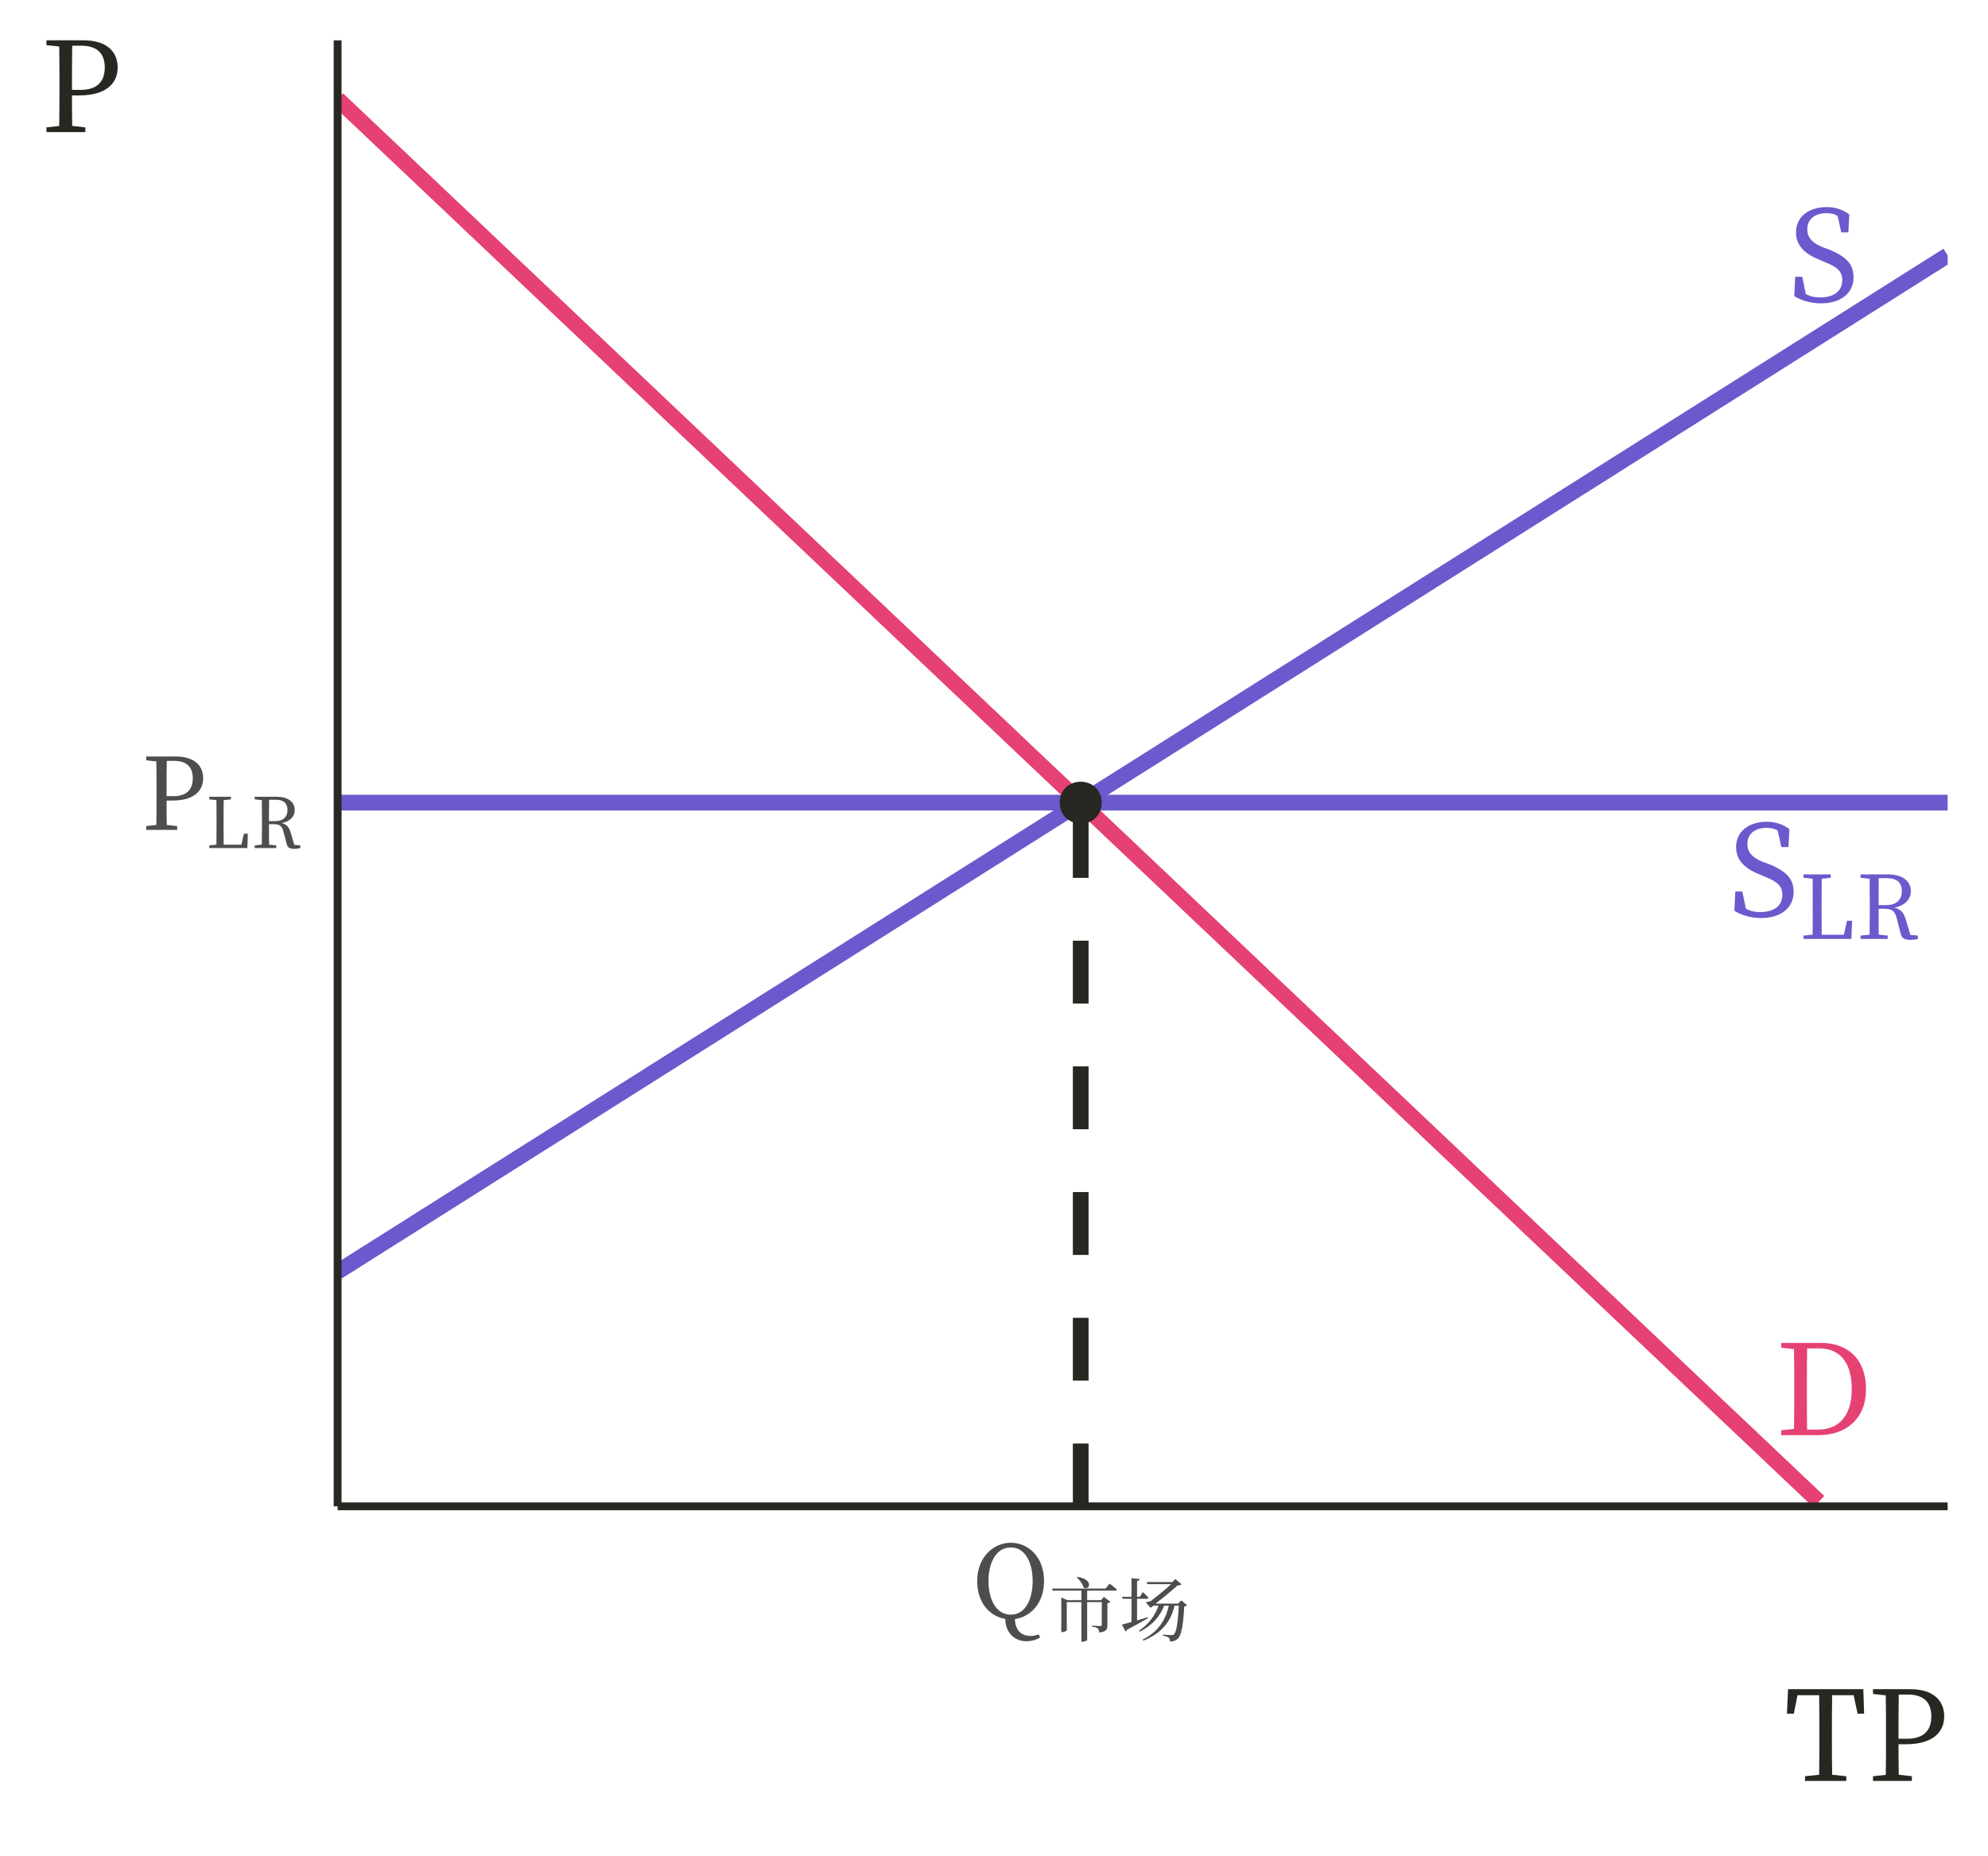
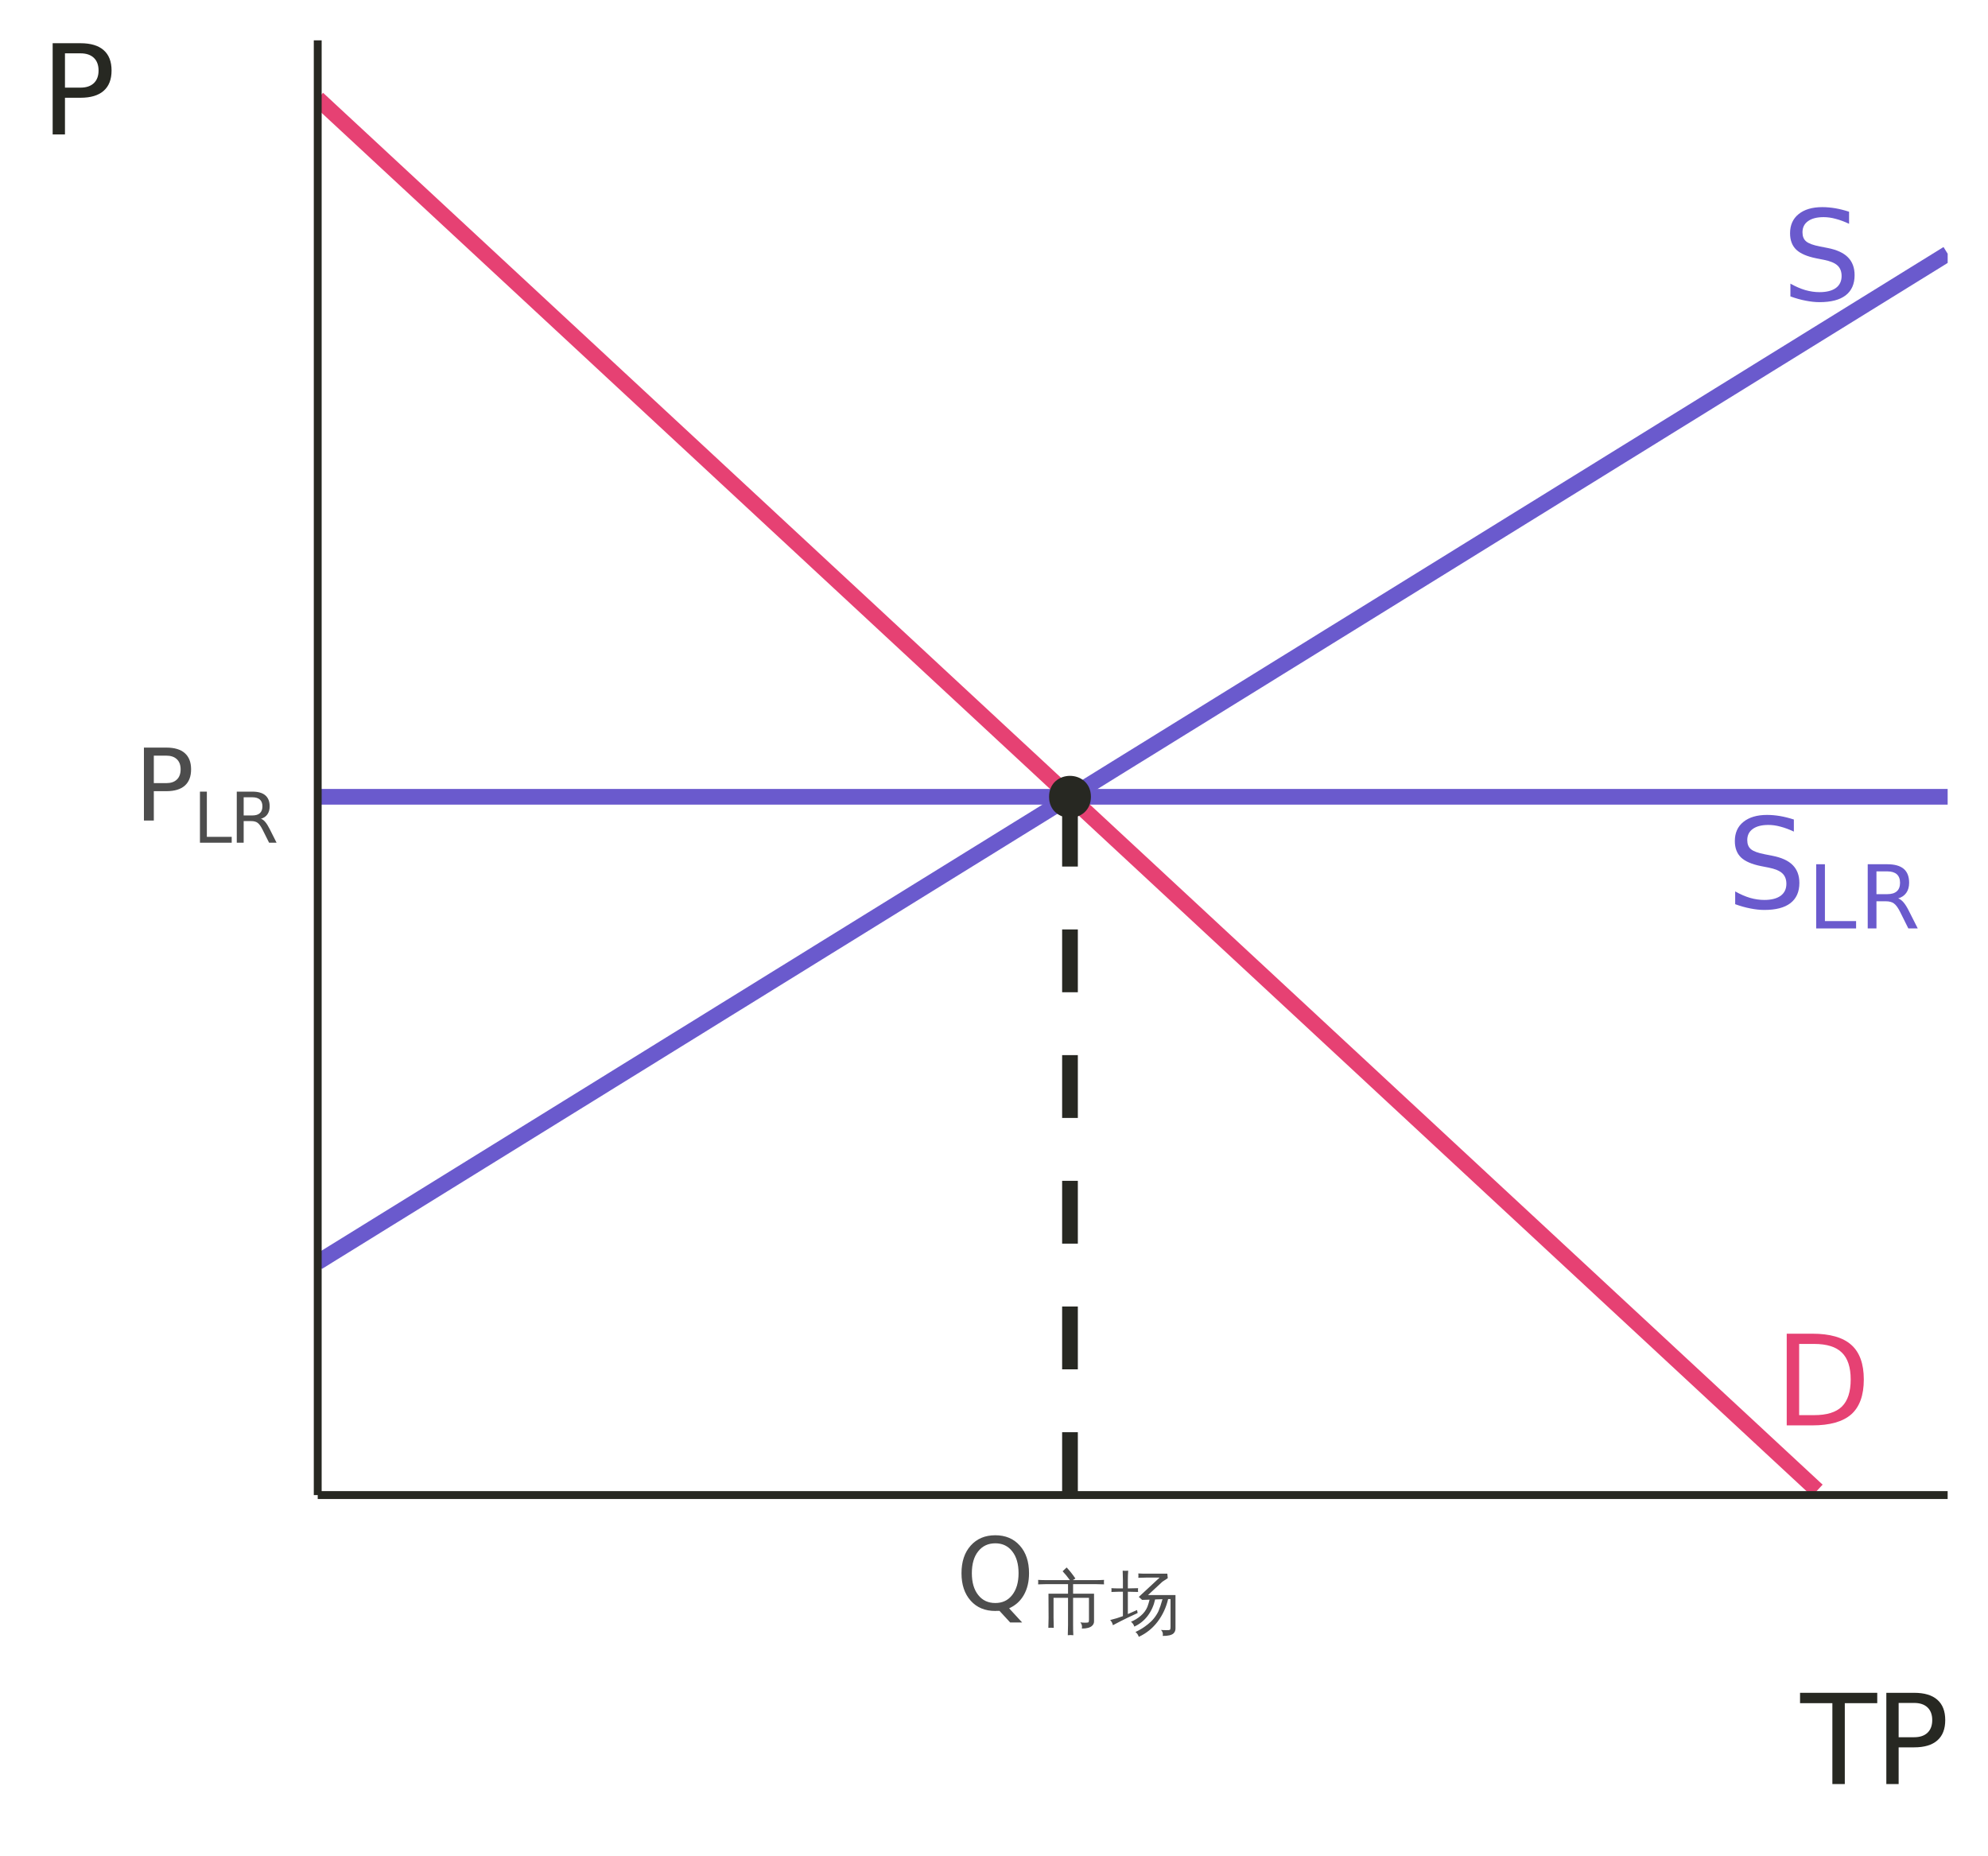
- <svg xmlns="http://www.w3.org/2000/svg" xmlns:xlink="http://www.w3.org/1999/xlink" width="270pt" height="252pt" viewBox="0 0 270 252" version="1.1">
+ <svg xmlns="http://www.w3.org/2000/svg" xmlns:xlink="http://www.w3.org/1999/xlink" width="270" height="252" viewBox="0 0 270 252">
  <defs>
    <g>
-       <symbol overflow="visible" id="glyph0-0">
-         <path style="stroke:none;" d="M 1.703 2.047 L 15.375 2.047 L 15.375 -15.031 L 1.703 -15.031 Z M 8.547 -7.188 L 3.109 -14.172 L 13.969 -14.172 Z M 9.078 -6.484 L 14.516 -13.469 L 14.516 0.5 Z M 3.109 1.203 L 8.547 -5.797 L 13.969 1.203 Z M 2.562 -13.469 L 8 -6.484 L 2.562 0.5 Z M 2.562 -13.469 " />
-       </symbol>
-       <symbol overflow="visible" id="glyph0-1">
-         <path style="stroke:none;" d="M 4.672 -7.359 C 3.328 -7.891 2.562 -8.609 2.562 -9.797 C 2.562 -11.234 3.672 -11.984 5.172 -11.984 C 5.75 -11.984 6.219 -11.891 6.688 -11.609 L 7.172 -9.375 L 8.141 -9.375 L 8.266 -11.812 C 7.453 -12.422 6.453 -12.812 5.188 -12.812 C 2.828 -12.812 1.031 -11.547 1.031 -9.375 C 1.031 -7.5 2.312 -6.422 4.25 -5.641 L 4.953 -5.344 C 6.625 -4.672 7.312 -4.094 7.312 -2.891 C 7.312 -1.359 6.125 -0.547 4.328 -0.547 C 3.516 -0.547 2.953 -0.688 2.359 -1 L 1.875 -3.344 L 0.922 -3.344 L 0.797 -0.719 C 1.656 -0.172 3.016 0.266 4.438 0.266 C 7.031 0.266 8.844 -1.062 8.844 -3.281 C 8.844 -5.031 7.922 -6.078 5.438 -7.078 Z M 4.672 -7.359 " />
-       </symbol>
-       <symbol overflow="visible" id="glyph0-2">
-         <path style="stroke:none;" d="M 4.359 -0.75 C 4.328 -2.438 4.328 -4.156 4.328 -6.047 L 4.328 -6.688 C 4.328 -8.422 4.328 -10.125 4.359 -11.781 L 5.984 -11.781 C 8.812 -11.781 10.422 -9.859 10.422 -6.25 C 10.422 -2.781 8.812 -0.75 5.828 -0.75 Z M 0.844 -12.516 L 0.844 -11.875 L 2.578 -11.688 C 2.609 -10.047 2.609 -8.375 2.609 -6.688 L 2.609 -6.047 C 2.609 -4.156 2.609 -2.469 2.578 -0.844 L 0.844 -0.656 L 0.844 0 L 5.938 0 C 9.672 0 12.359 -2.234 12.359 -6.25 C 12.359 -10.281 9.922 -12.516 6.281 -12.516 Z M 0.844 -12.516 " />
-       </symbol>
-       <symbol overflow="visible" id="glyph1-0">
-         <path style="stroke:none;" d="M 1.188 1.438 L 10.75 1.438 L 10.75 -10.516 L 1.188 -10.516 Z M 5.969 -5.031 L 2.172 -9.922 L 9.781 -9.922 Z M 6.359 -4.547 L 10.156 -9.438 L 10.156 0.344 Z M 2.172 0.844 L 5.969 -4.047 L 9.781 0.844 Z M 1.797 -9.438 L 5.594 -4.547 L 1.797 0.344 Z M 1.797 -9.438 " />
-       </symbol>
-       <symbol overflow="visible" id="glyph1-1">
-         <path style="stroke:none;" d="M 6.484 -2.469 L 6.062 -0.562 L 3.047 -0.562 C 3.031 -1.703 3.031 -2.844 3.031 -3.844 L 3.031 -4.703 C 3.031 -5.875 3.031 -7.031 3.047 -8.172 L 4.281 -8.312 L 4.281 -8.766 L 0.578 -8.766 L 0.578 -8.312 L 1.812 -8.172 C 1.828 -7.047 1.828 -5.875 1.828 -4.703 L 1.828 -4.016 C 1.828 -2.906 1.828 -1.75 1.812 -0.578 L 0.578 -0.453 L 0.578 0 L 7.078 0 L 7.172 -2.469 Z M 6.484 -2.469 " />
-       </symbol>
-       <symbol overflow="visible" id="glyph1-2">
-         <path style="stroke:none;" d="M 3.031 -4.594 C 3.031 -5.938 3.031 -7.094 3.047 -8.25 L 4.188 -8.25 C 5.562 -8.25 6.188 -7.609 6.188 -6.484 C 6.188 -5.391 5.484 -4.594 4.094 -4.594 Z M 7.344 -0.547 L 6.734 -2.609 C 6.438 -3.609 5.984 -4.078 5.156 -4.25 C 6.656 -4.516 7.406 -5.438 7.406 -6.469 C 7.406 -7.906 6.234 -8.766 4.25 -8.766 L 0.578 -8.766 L 0.578 -8.312 L 1.812 -8.172 C 1.828 -7.031 1.828 -5.875 1.828 -4.703 L 1.828 -4.047 C 1.828 -2.875 1.828 -1.734 1.812 -0.578 L 0.578 -0.453 L 0.578 0 L 4.266 0 L 4.266 -0.453 L 3.047 -0.594 C 3.031 -1.719 3.031 -2.875 3.031 -4.094 L 3.719 -4.094 C 4.812 -4.094 5.234 -3.844 5.5 -2.781 L 6.031 -0.703 C 6.188 -0.094 6.547 0.125 7.359 0.125 C 7.766 0.125 8.109 0.078 8.359 0 L 8.359 -0.453 Z M 7.344 -0.547 " />
-       </symbol>
-       <symbol overflow="visible" id="glyph2-0">
-         <path style="stroke:none;" d="M 1.359 1.625 L 12.234 1.625 L 12.234 -11.969 L 1.359 -11.969 Z M 6.797 -5.719 L 2.469 -11.281 L 11.125 -11.281 Z M 7.234 -5.172 L 11.547 -10.719 L 11.547 0.391 Z M 2.469 0.953 L 6.797 -4.609 L 11.125 0.953 Z M 2.031 -10.719 L 6.359 -5.172 L 2.031 0.391 Z M 2.031 -10.719 " />
-       </symbol>
-       <symbol overflow="visible" id="glyph2-1">
-         <path style="stroke:none;" d="M 4.422 -9.375 C 6.203 -9.375 7 -8.516 7 -7.016 C 7 -5.578 6.25 -4.578 4.391 -4.578 L 3.438 -4.578 L 3.438 -5.344 C 3.438 -6.703 3.438 -8.062 3.469 -9.375 Z M 4.234 -3.984 C 7.234 -3.984 8.406 -5.359 8.406 -7.016 C 8.406 -8.781 7.156 -9.969 4.656 -9.969 L 0.672 -9.969 L 0.672 -9.453 L 2.047 -9.297 C 2.078 -8 2.078 -6.672 2.078 -5.344 L 2.078 -4.609 C 2.078 -3.281 2.078 -1.969 2.047 -0.672 L 0.672 -0.516 L 0.672 0 L 4.875 0 L 4.875 -0.516 L 3.469 -0.672 C 3.438 -1.812 3.438 -2.875 3.438 -3.984 Z M 4.234 -3.984 " />
-       </symbol>
-       <symbol overflow="visible" id="glyph2-2">
-         <path style="stroke:none;" d="M 2.25 -4.984 C 2.25 -7.328 3.188 -9.547 5.281 -9.547 C 7.344 -9.547 8.25 -7.328 8.25 -4.984 C 8.25 -2.641 7.344 -0.422 5.281 -0.422 C 3.188 -0.422 2.25 -2.641 2.25 -4.984 Z M 9.094 2.281 C 8.625 2.406 8.281 2.469 7.953 2.469 C 6.672 2.469 5.875 1.641 5.844 0.172 C 7.969 -0.109 9.797 -1.984 9.797 -4.984 C 9.797 -8.344 7.578 -10.188 5.281 -10.188 C 2.938 -10.188 0.719 -8.25 0.719 -4.984 C 0.719 -1.969 2.469 -0.188 4.531 0.156 C 4.547 1.781 5.547 3.188 7.422 3.188 C 8.031 3.188 8.734 3.016 9.25 2.688 Z M 9.094 2.281 " />
-       </symbol>
-       <symbol overflow="visible" id="glyph3-0">
-         <path style="stroke:none;" d="M 0.953 1.141 L 8.562 1.141 L 8.562 -8.375 L 0.953 -8.375 Z M 4.75 -4 L 1.734 -7.891 L 7.781 -7.891 Z M 5.062 -3.609 L 8.094 -7.5 L 8.094 0.281 Z M 1.734 0.672 L 4.75 -3.219 L 7.781 0.672 Z M 1.422 -7.5 L 4.453 -3.609 L 1.422 0.281 Z M 1.422 -7.5 " />
-       </symbol>
-       <symbol overflow="visible" id="glyph3-1">
-         <path style="stroke:none;" d="M 5.172 -1.953 L 4.828 -0.453 L 2.422 -0.453 C 2.406 -1.359 2.406 -2.266 2.406 -3.047 L 2.406 -3.75 C 2.406 -4.672 2.406 -5.594 2.422 -6.516 L 3.406 -6.609 L 3.406 -6.969 L 0.469 -6.969 L 0.469 -6.609 L 1.438 -6.516 C 1.453 -5.609 1.453 -4.672 1.453 -3.734 L 1.453 -3.203 C 1.453 -2.312 1.453 -1.391 1.438 -0.469 L 0.469 -0.359 L 0.469 0 L 5.641 0 L 5.703 -1.953 Z M 5.172 -1.953 " />
-       </symbol>
-       <symbol overflow="visible" id="glyph3-2">
-         <path style="stroke:none;" d="M 2.406 -3.656 C 2.406 -4.734 2.406 -5.641 2.422 -6.562 L 3.328 -6.562 C 4.422 -6.562 4.922 -6.047 4.922 -5.156 C 4.922 -4.297 4.375 -3.656 3.25 -3.656 Z M 5.844 -0.438 L 5.359 -2.078 C 5.125 -2.875 4.766 -3.25 4.109 -3.391 C 5.297 -3.594 5.906 -4.328 5.906 -5.141 C 5.906 -6.297 4.969 -6.969 3.391 -6.969 L 0.469 -6.969 L 0.469 -6.609 L 1.438 -6.516 C 1.453 -5.594 1.453 -4.672 1.453 -3.734 L 1.453 -3.219 C 1.453 -2.297 1.453 -1.375 1.438 -0.469 L 0.469 -0.359 L 0.469 0 L 3.391 0 L 3.391 -0.359 L 2.422 -0.469 C 2.406 -1.375 2.406 -2.281 2.406 -3.25 L 2.953 -3.25 C 3.828 -3.25 4.172 -3.062 4.375 -2.219 L 4.812 -0.562 C 4.922 -0.078 5.219 0.109 5.859 0.109 C 6.188 0.109 6.453 0.062 6.656 0 L 6.656 -0.359 Z M 5.844 -0.438 " />
-       </symbol>
-       <symbol overflow="visible" id="glyph3-3">
-         <path style="stroke:none;" d="M 3.734 -7.938 C 4.094 -7.625 4.547 -7.062 4.656 -6.578 C 5.484 -6.078 6.078 -7.703 3.812 -8.016 Z M 7.641 -6.438 L 0.375 -6.438 L 0.453 -6.156 L 4.359 -6.156 L 4.359 -4.859 L 2.453 -4.859 L 1.625 -5.219 L 1.625 -0.516 L 1.734 -0.516 C 2.062 -0.516 2.375 -0.703 2.375 -0.781 L 2.375 -4.594 L 4.359 -4.594 L 4.359 0.781 L 4.484 0.781 C 4.891 0.781 5.141 0.594 5.141 0.547 L 5.141 -4.594 L 7.125 -4.594 L 7.125 -1.531 C 7.125 -1.406 7.094 -1.344 6.922 -1.344 C 6.688 -1.344 5.797 -1.406 5.797 -1.406 L 5.797 -1.266 C 6.234 -1.219 6.453 -1.109 6.578 -1.016 C 6.703 -0.891 6.75 -0.719 6.781 -0.469 C 7.781 -0.578 7.891 -0.906 7.891 -1.469 L 7.891 -4.438 C 8.094 -4.484 8.234 -4.562 8.297 -4.641 L 7.406 -5.297 L 7.031 -4.859 L 5.141 -4.859 L 5.141 -6.156 L 8.906 -6.156 C 9.047 -6.156 9.141 -6.203 9.172 -6.312 C 8.797 -6.656 8.188 -7.109 8.188 -7.109 Z M 7.641 -6.438 " />
-       </symbol>
-       <symbol overflow="visible" id="glyph3-4">
-         <path style="stroke:none;" d="M 3.859 -2.547 C 3.344 -2.391 2.859 -2.25 2.391 -2.109 L 2.391 -5.047 L 3.688 -5.047 C 3.828 -5.047 3.906 -5.094 3.938 -5.203 C 3.656 -5.516 3.172 -5.953 3.172 -5.953 L 2.766 -5.312 L 2.391 -5.312 L 2.391 -7.453 C 2.641 -7.484 2.719 -7.594 2.734 -7.734 L 1.641 -7.844 L 1.641 -5.312 L 0.359 -5.312 L 0.422 -5.047 L 1.641 -5.047 L 1.641 -1.891 C 1.078 -1.734 0.609 -1.609 0.328 -1.547 L 0.828 -0.609 C 0.922 -0.641 1.016 -0.734 1.031 -0.844 C 2.328 -1.516 3.25 -2.047 3.891 -2.422 Z M 8.406 -4.828 L 7.969 -4.391 L 4.906 -4.391 C 5.844 -5.109 7.203 -6.234 7.875 -6.844 C 8.125 -6.859 8.344 -6.922 8.438 -7.016 L 7.578 -7.734 L 7.203 -7.312 L 3.703 -7.312 L 3.781 -7.031 L 7.016 -7.031 C 6.297 -6.344 5.062 -5.344 4.203 -4.703 C 3.984 -4.688 3.734 -4.609 3.578 -4.562 L 4.219 -3.828 L 4.641 -4.109 L 5.312 -4.109 C 4.828 -2.75 3.953 -1.562 2.656 -0.719 L 2.75 -0.578 C 4.391 -1.406 5.484 -2.578 6.078 -4.109 L 6.703 -4.109 C 6.266 -2.109 5.203 -0.516 3.156 0.5 L 3.25 0.641 C 5.734 -0.359 6.969 -1.922 7.484 -4.109 L 8.062 -4.109 C 7.953 -1.844 7.734 -0.5 7.406 -0.234 C 7.312 -0.141 7.219 -0.109 7.047 -0.109 C 6.844 -0.109 6.281 -0.156 5.922 -0.188 L 5.906 -0.031 C 6.25 0.016 6.562 0.125 6.703 0.234 C 6.828 0.344 6.859 0.531 6.859 0.766 C 7.281 0.766 7.641 0.641 7.922 0.375 C 8.406 -0.047 8.672 -1.422 8.797 -4 C 9 -4.031 9.109 -4.078 9.188 -4.172 Z M 8.406 -4.828 " />
-       </symbol>
-       <symbol overflow="visible" id="glyph4-0">
-         <path style="stroke:none;" d="M 1.703 2.047 L 15.297 2.047 L 15.297 -14.953 L 1.703 -14.953 Z M 8.5 -7.156 L 3.094 -14.109 L 13.906 -14.109 Z M 9.047 -6.453 L 14.453 -13.406 L 14.453 0.5 Z M 3.094 1.188 L 8.5 -5.766 L 13.906 1.188 Z M 2.547 -13.406 L 7.953 -6.453 L 2.547 0.5 Z M 2.547 -13.406 " />
-       </symbol>
-       <symbol overflow="visible" id="glyph4-1">
-         <path style="stroke:none;" d="M 9.438 -11.641 L 9.969 -9.141 L 10.859 -9.141 L 10.75 -12.469 L 0.531 -12.469 L 0.375 -9.141 L 1.312 -9.141 L 1.812 -11.641 L 4.75 -11.641 C 4.781 -10.016 4.781 -8.344 4.781 -6.688 L 4.781 -5.766 C 4.781 -4.094 4.781 -2.469 4.75 -0.844 L 2.828 -0.641 L 2.828 0 L 8.438 0 L 8.438 -0.641 L 6.516 -0.844 C 6.484 -2.484 6.484 -4.125 6.484 -5.766 L 6.484 -6.688 C 6.484 -8.344 6.484 -10.016 6.516 -11.641 Z M 9.438 -11.641 " />
-       </symbol>
-       <symbol overflow="visible" id="glyph4-2">
-         <path style="stroke:none;" d="M 5.531 -11.734 C 7.75 -11.734 8.75 -10.656 8.75 -8.766 C 8.75 -6.969 7.812 -5.734 5.484 -5.734 L 4.297 -5.734 L 4.297 -6.688 C 4.297 -8.375 4.297 -10.078 4.328 -11.734 Z M 5.281 -4.984 C 9.047 -4.984 10.5 -6.703 10.5 -8.766 C 10.5 -10.984 8.953 -12.469 5.828 -12.469 L 0.828 -12.469 L 0.828 -11.812 L 2.562 -11.625 C 2.594 -10 2.594 -8.344 2.594 -6.688 L 2.594 -5.766 C 2.594 -4.094 2.594 -2.469 2.562 -0.828 L 0.828 -0.641 L 0.828 0 L 6.109 0 L 6.109 -0.641 L 4.328 -0.844 C 4.297 -2.266 4.297 -3.609 4.297 -4.984 Z M 5.281 -4.984 " />
-       </symbol>
+       <g id="glyph-0-0">
+         <path d="M 0.844 3.016 L 0.844 -12.047 L 9.391 -12.047 L 9.391 3.016 Z M 1.812 2.062 L 8.438 2.062 L 8.438 -11.078 L 1.812 -11.078 Z M 1.812 2.062 " />
+       </g>
+       <g id="glyph-0-1">
+         <path d="M 9.141 -12.047 L 9.141 -10.406 C 8.504 -10.707 7.898 -10.93 7.328 -11.078 C 6.766 -11.234 6.219 -11.312 5.688 -11.312 C 4.77 -11.312 4.062 -11.129 3.562 -10.766 C 3.062 -10.41 2.812 -9.906 2.812 -9.25 C 2.812 -8.707 2.977 -8.297 3.312 -8.016 C 3.645 -7.734 4.27 -7.504 5.188 -7.328 L 6.219 -7.125 C 7.469 -6.883 8.391 -6.461 8.984 -5.859 C 9.586 -5.254 9.891 -4.445 9.891 -3.438 C 9.891 -2.227 9.484 -1.312 8.672 -0.688 C 7.867 -0.07 6.688 0.234 5.125 0.234 C 4.531 0.234 3.898 0.164 3.234 0.031 C 2.578 -0.094 1.891 -0.285 1.172 -0.547 L 1.172 -2.281 C 1.859 -1.895 2.531 -1.602 3.188 -1.406 C 3.844 -1.219 4.488 -1.125 5.125 -1.125 C 6.082 -1.125 6.82 -1.312 7.344 -1.688 C 7.863 -2.07 8.125 -2.613 8.125 -3.312 C 8.125 -3.926 7.938 -4.406 7.562 -4.75 C 7.188 -5.094 6.57 -5.348 5.719 -5.516 L 4.688 -5.719 C 3.438 -5.969 2.531 -6.359 1.969 -6.891 C 1.406 -7.43 1.125 -8.176 1.125 -9.125 C 1.125 -10.227 1.508 -11.094 2.281 -11.719 C 3.062 -12.352 4.133 -12.672 5.5 -12.672 C 6.082 -12.672 6.676 -12.617 7.281 -12.516 C 7.883 -12.41 8.504 -12.254 9.141 -12.047 Z M 9.141 -12.047 " />
+       </g>
+       <g id="glyph-0-2">
+         <path d="M 3.359 -11.062 L 3.359 -1.391 L 5.391 -1.391 C 7.109 -1.391 8.363 -1.773 9.156 -2.547 C 9.957 -3.328 10.359 -4.555 10.359 -6.234 C 10.359 -7.898 9.957 -9.117 9.156 -9.891 C 8.363 -10.672 7.109 -11.062 5.391 -11.062 Z M 1.672 -12.453 L 5.141 -12.453 C 7.547 -12.453 9.312 -11.945 10.438 -10.938 C 11.57 -9.938 12.141 -8.367 12.141 -6.234 C 12.141 -4.086 11.57 -2.508 10.438 -1.5 C 9.301 -0.5 7.535 0 5.141 0 L 1.672 0 Z M 1.672 -12.453 " />
+       </g>
+       <g id="glyph-1-0">
+         <path d="M 0.594 2.109 L 0.594 -8.422 L 6.578 -8.422 L 6.578 2.109 Z M 1.266 1.453 L 5.906 1.453 L 5.906 -7.75 L 1.266 -7.75 Z M 1.266 1.453 " />
+       </g>
+       <g id="glyph-1-1">
+         <path d="M 1.172 -8.719 L 2.359 -8.719 L 2.359 -1 L 6.594 -1 L 6.594 0 L 1.172 0 Z M 1.172 -8.719 " />
+       </g>
+       <g id="glyph-1-2">
+         <path d="M 5.312 -4.078 C 5.562 -3.992 5.805 -3.812 6.047 -3.531 C 6.285 -3.25 6.523 -2.863 6.766 -2.375 L 7.969 0 L 6.688 0 L 5.578 -2.234 C 5.285 -2.816 5.004 -3.203 4.734 -3.391 C 4.473 -3.586 4.109 -3.688 3.641 -3.688 L 2.359 -3.688 L 2.359 0 L 1.172 0 L 1.172 -8.719 L 3.828 -8.719 C 4.828 -8.719 5.57 -8.508 6.062 -8.094 C 6.551 -7.676 6.797 -7.047 6.797 -6.203 C 6.797 -5.648 6.664 -5.191 6.406 -4.828 C 6.156 -4.473 5.789 -4.223 5.312 -4.078 Z M 2.359 -7.75 L 2.359 -4.656 L 3.828 -4.656 C 4.398 -4.656 4.832 -4.785 5.125 -5.047 C 5.414 -5.305 5.562 -5.691 5.562 -6.203 C 5.562 -6.711 5.414 -7.098 5.125 -7.359 C 4.832 -7.617 4.398 -7.75 3.828 -7.75 Z M 2.359 -7.75 " />
+       </g>
+       <g id="glyph-2-0">
+         <path d="M 0.672 2.406 L 0.672 -9.578 L 7.469 -9.578 L 7.469 2.406 Z M 1.438 1.641 L 6.719 1.641 L 6.719 -8.828 L 1.438 -8.828 Z M 1.438 1.641 " />
+       </g>
+       <g id="glyph-2-1">
+         <path d="M 2.672 -8.812 L 2.672 -5.078 L 4.359 -5.078 C 4.984 -5.078 5.461 -5.238 5.797 -5.562 C 6.141 -5.883 6.312 -6.348 6.312 -6.953 C 6.312 -7.547 6.141 -8.004 5.797 -8.328 C 5.461 -8.648 4.984 -8.812 4.359 -8.812 Z M 1.328 -9.906 L 4.359 -9.906 C 5.473 -9.906 6.312 -9.656 6.875 -9.156 C 7.445 -8.656 7.734 -7.922 7.734 -6.953 C 7.734 -5.973 7.445 -5.234 6.875 -4.734 C 6.312 -4.234 5.473 -3.984 4.359 -3.984 L 2.672 -3.984 L 2.672 0 L 1.328 0 Z M 1.328 -9.906 " />
+       </g>
+       <g id="glyph-2-2">
+         <path d="M 5.359 -9 C 4.379 -9 3.602 -8.633 3.031 -7.906 C 2.457 -7.188 2.172 -6.195 2.172 -4.938 C 2.172 -3.695 2.457 -2.711 3.031 -1.984 C 3.602 -1.254 4.379 -0.891 5.359 -0.891 C 6.328 -0.891 7.094 -1.254 7.656 -1.984 C 8.227 -2.711 8.516 -3.695 8.516 -4.938 C 8.516 -6.195 8.227 -7.188 7.656 -7.906 C 7.094 -8.633 6.328 -9 5.359 -9 Z M 7.234 -0.172 L 9 1.75 L 7.375 1.75 L 5.922 0.172 C 5.766 0.172 5.648 0.172 5.578 0.172 C 5.504 0.18 5.43 0.188 5.359 0.188 C 3.961 0.188 2.848 -0.273 2.016 -1.203 C 1.18 -2.141 0.766 -3.383 0.766 -4.938 C 0.766 -6.508 1.18 -7.758 2.016 -8.688 C 2.848 -9.625 3.961 -10.094 5.359 -10.094 C 6.742 -10.094 7.852 -9.625 8.688 -8.688 C 9.52 -7.758 9.938 -6.508 9.938 -4.938 C 9.938 -3.789 9.703 -2.805 9.234 -1.984 C 8.773 -1.172 8.109 -0.566 7.234 -0.172 Z M 7.234 -0.172 " />
+       </g>
+       <g id="glyph-3-0">
+         <path d="M 0.469 1.688 L 0.469 -6.703 L 5.234 -6.703 L 5.234 1.688 Z M 1.016 1.156 L 4.703 1.156 L 4.703 -6.172 L 1.016 -6.172 Z M 1.016 1.156 " />
+       </g>
+       <g id="glyph-3-1">
+         <path d="M 0.938 -6.938 L 1.875 -6.938 L 1.875 -0.797 L 5.25 -0.797 L 5.25 0 L 0.938 0 Z M 0.938 -6.938 " />
+       </g>
+       <g id="glyph-3-2">
+         <path d="M 4.219 -3.25 C 4.426 -3.188 4.625 -3.039 4.812 -2.812 C 5 -2.594 5.191 -2.285 5.391 -1.891 L 6.344 0 L 5.328 0 L 4.438 -1.781 C 4.207 -2.238 3.984 -2.547 3.766 -2.703 C 3.555 -2.859 3.266 -2.938 2.891 -2.938 L 1.875 -2.938 L 1.875 0 L 0.938 0 L 0.938 -6.938 L 3.047 -6.938 C 3.836 -6.938 4.426 -6.77 4.812 -6.438 C 5.207 -6.102 5.406 -5.602 5.406 -4.938 C 5.406 -4.5 5.301 -4.133 5.094 -3.844 C 4.895 -3.562 4.602 -3.363 4.219 -3.25 Z M 1.875 -6.172 L 1.875 -3.703 L 3.047 -3.703 C 3.504 -3.703 3.848 -3.805 4.078 -4.016 C 4.305 -4.223 4.422 -4.531 4.422 -4.938 C 4.422 -5.344 4.305 -5.648 4.078 -5.859 C 3.848 -6.066 3.504 -6.172 3.047 -6.172 Z M 1.875 -6.172 " />
+       </g>
+       <g id="glyph-4-0">
+         <path d="M 0.312 0 L 0.312 -6.344 L 2.844 -6.344 L 2.844 0 Z M 0.625 -0.312 L 2.531 -0.312 L 2.531 -6.016 L 0.625 -6.016 Z M 0.625 -0.312 " />
+       </g>
+       <g id="glyph-4-1">
+         <path d="M 4.953 1.141 C 4.703 1.109 4.453 1.109 4.203 1.141 C 4.223 0.68 4.234 0.219 4.234 -0.25 L 4.234 -3.938 L 2.266 -3.938 L 2.266 -1.25 C 2.273 -0.781 2.285 -0.316 2.297 0.141 C 2.055 0.117 1.812 0.117 1.562 0.141 C 1.582 -0.316 1.594 -0.773 1.594 -1.234 L 1.578 -4.5 L 4.234 -4.5 L 4.234 -5.797 L 1.297 -5.797 C 0.922 -5.797 0.547 -5.785 0.172 -5.766 C 0.191 -5.961 0.191 -6.164 0.172 -6.375 C 0.547 -6.352 0.922 -6.344 1.297 -6.344 L 4.484 -6.344 C 4.18 -6.77 3.852 -7.172 3.5 -7.547 L 4.047 -8.062 C 4.484 -7.594 4.879 -7.094 5.234 -6.562 L 4.891 -6.344 L 7.984 -6.344 C 8.367 -6.344 8.75 -6.352 9.125 -6.375 C 9.102 -6.164 9.102 -5.961 9.125 -5.766 C 8.75 -5.785 8.367 -5.797 7.984 -5.797 L 4.922 -5.797 L 4.922 -4.5 L 7.766 -4.5 L 7.766 -0.734 C 7.766 -0.492 7.672 -0.289 7.484 -0.125 C 7.223 0.113 6.766 0.234 6.109 0.234 C 6.18 -0.078 6.113 -0.359 5.906 -0.609 C 6.082 -0.578 6.297 -0.562 6.547 -0.562 C 6.805 -0.562 6.957 -0.578 7 -0.609 C 7.051 -0.648 7.078 -0.754 7.078 -0.922 L 7.078 -3.938 L 4.922 -3.938 L 4.922 -0.25 C 4.922 0.219 4.93 0.68 4.953 1.141 Z M 4.953 1.141 " />
+       </g>
+       <g id="glyph-4-2">
+         <path d="M 4.875 -6.688 C 4.508 -6.688 4.145 -6.676 3.781 -6.656 C 3.801 -6.852 3.801 -7.051 3.781 -7.25 C 4.145 -7.227 4.508 -7.219 4.875 -7.219 L 7.719 -7.219 L 7.781 -6.609 L 7.047 -6.125 L 5.094 -4.312 L 8.828 -4.312 L 8.828 0.234 C 8.828 0.504 8.734 0.727 8.547 0.906 C 8.285 1.133 7.801 1.242 7.094 1.234 C 7.164 0.922 7.086 0.648 6.859 0.422 C 7.066 0.441 7.305 0.453 7.578 0.453 C 7.859 0.461 8.023 0.441 8.078 0.391 C 8.129 0.348 8.156 0.223 8.156 0.016 L 8.156 -3.766 L 7.828 -3.766 C 7.566 -2.641 7.094 -1.617 6.406 -0.703 C 5.719 0.203 4.863 0.891 3.844 1.359 C 3.758 1.086 3.609 0.867 3.391 0.703 C 4.004 0.422 4.57 0.066 5.094 -0.359 C 5.695 -0.828 6.172 -1.414 6.516 -2.125 C 6.703 -2.562 6.883 -3.102 7.062 -3.75 L 6.062 -3.719 C 5.883 -2.895 5.551 -2.156 5.062 -1.5 C 4.57 -0.852 3.961 -0.363 3.234 -0.031 C 3.16 -0.301 3.008 -0.52 2.781 -0.688 C 3.25 -0.875 3.691 -1.145 4.109 -1.5 C 4.523 -1.852 4.828 -2.258 5.016 -2.719 C 5.109 -2.969 5.207 -3.289 5.312 -3.688 L 4.297 -3.656 L 3.844 -4.062 L 6.672 -6.688 Z M -0.047 -0.922 C 0.555 -1.066 1.133 -1.242 1.688 -1.453 L 1.688 -4.766 L 1.125 -4.766 C 0.789 -4.766 0.457 -4.754 0.125 -4.734 C 0.145 -4.898 0.145 -5.07 0.125 -5.25 C 0.457 -5.227 0.789 -5.219 1.125 -5.219 L 1.688 -5.219 L 1.688 -6.344 C 1.688 -6.77 1.676 -7.195 1.656 -7.625 C 1.906 -7.602 2.156 -7.602 2.406 -7.625 C 2.375 -7.195 2.359 -6.77 2.359 -6.344 L 2.359 -5.219 L 3.75 -5.25 C 3.727 -5.07 3.727 -4.898 3.75 -4.734 L 2.359 -4.766 L 2.359 -1.734 L 3.609 -2.281 L 3.688 -1.875 C 2.645 -1.395 1.875 -1.023 1.375 -0.766 L 0.328 -0.219 C 0.266 -0.508 0.141 -0.742 -0.047 -0.922 Z M -0.047 -0.922 " />
+       </g>
+       <g id="glyph-5-0">
+         <path d="M 0.844 3 L 0.844 -11.984 L 9.344 -11.984 L 9.344 3 Z M 1.797 2.062 L 8.406 2.062 L 8.406 -11.031 L 1.797 -11.031 Z M 1.797 2.062 " />
+       </g>
+       <g id="glyph-5-1">
+         <path d="M -0.047 -12.391 L 10.438 -12.391 L 10.438 -10.984 L 6.031 -10.984 L 6.031 0 L 4.344 0 L 4.344 -10.984 L -0.047 -10.984 Z M -0.047 -12.391 " />
+       </g>
+       <g id="glyph-5-2">
+         <path d="M 3.344 -11.016 L 3.344 -6.359 L 5.453 -6.359 C 6.234 -6.359 6.836 -6.562 7.266 -6.969 C 7.691 -7.375 7.906 -7.945 7.906 -8.688 C 7.906 -9.426 7.691 -10 7.266 -10.406 C 6.836 -10.812 6.234 -11.016 5.453 -11.016 Z M 1.672 -12.391 L 5.453 -12.391 C 6.836 -12.391 7.883 -12.078 8.594 -11.453 C 9.312 -10.828 9.672 -9.906 9.672 -8.688 C 9.672 -7.469 9.312 -6.547 8.594 -5.922 C 7.883 -5.297 6.836 -4.984 5.453 -4.984 L 3.344 -4.984 L 3.344 0 L 1.672 0 Z M 1.672 -12.391 " />
+       </g>
    </g>
-     <clipPath id="clip1">
-       <path d="M 45.855 33 L 264.523 33 L 264.523 174 L 45.855 174 Z M 45.855 33 " />
+     <clipPath id="clip-0">
+       <path clip-rule="nonzero" d="M 43.152 33 L 264.523 33 L 264.523 173 L 43.152 173 Z M 43.152 33 " />
    </clipPath>
-     <clipPath id="clip2">
-       <path d="M 45.855 107 L 264.523 107 L 264.523 111 L 45.855 111 Z M 45.855 107 " />
+     <clipPath id="clip-1">
+       <path clip-rule="nonzero" d="M 43.152 107 L 264.523 107 L 264.523 110 L 43.152 110 Z M 43.152 107 " />
    </clipPath>
-     <clipPath id="clip3">
-       <path d="M 45.855 12 L 249 12 L 249 204.586 L 45.855 204.586 Z M 45.855 12 " />
+     <clipPath id="clip-2">
+       <path clip-rule="nonzero" d="M 43.152 12 L 248 12 L 248 203.051 L 43.152 203.051 Z M 43.152 12 " />
    </clipPath>
-     <clipPath id="clip4">
-       <path d="M 145 107 L 148 107 L 148 204.586 L 145 204.586 Z M 145 107 " />
+     <clipPath id="clip-3">
+       <path clip-rule="nonzero" d="M 144 107 L 147 107 L 147 203.051 L 144 203.051 Z M 144 107 " />
    </clipPath>
  </defs>
-   <g id="surface569">
-     <rect x="0" y="0" width="270" height="252" style="fill:rgb(100%,100%,100%);fill-opacity:1;stroke:none;" />
-     <g clip-path="url(#clip1)" clip-rule="nonzero">
-       <path style="fill:none;stroke-width:2.134;stroke-linecap:butt;stroke-linejoin:round;stroke:rgb(41.569%,35.294%,80.392%);stroke-opacity:1;stroke-miterlimit:10;" d="M 45.855 172.727 L 48.039 171.348 L 50.227 169.965 L 52.414 168.586 L 54.602 167.203 L 56.789 165.824 L 58.973 164.445 L 61.16 163.062 L 63.348 161.684 L 65.535 160.301 L 67.719 158.922 L 69.906 157.543 L 72.094 156.16 L 76.469 153.402 L 78.652 152.02 L 80.84 150.641 L 83.027 149.258 L 87.402 146.5 L 89.586 145.117 L 91.773 143.738 L 93.961 142.355 L 96.148 140.977 L 98.332 139.598 L 100.52 138.215 L 102.707 136.836 L 104.895 135.453 L 107.082 134.074 L 109.266 132.695 L 111.453 131.312 L 113.641 129.934 L 115.828 128.551 L 118.016 127.172 L 120.199 125.793 L 122.387 124.41 L 124.574 123.031 L 126.762 121.648 L 128.945 120.27 L 131.133 118.891 L 133.32 117.508 L 135.508 116.129 L 137.695 114.746 L 139.879 113.367 L 142.066 111.988 L 144.254 110.605 L 146.441 109.227 L 148.629 107.844 L 150.812 106.465 L 153 105.086 L 155.188 103.703 L 157.375 102.324 L 159.562 100.941 L 161.746 99.562 L 163.934 98.184 L 166.121 96.801 L 168.309 95.422 L 170.492 94.039 L 174.867 91.281 L 177.055 89.898 L 179.242 88.52 L 181.426 87.137 L 185.801 84.379 L 187.988 82.996 L 190.176 81.617 L 192.359 80.238 L 194.547 78.855 L 196.734 77.477 L 198.922 76.094 L 201.105 74.715 L 203.293 73.336 L 205.48 71.953 L 207.668 70.574 L 209.855 69.191 L 212.039 67.812 L 214.227 66.434 L 216.414 65.051 L 218.602 63.672 L 220.789 62.289 L 222.973 60.91 L 225.16 59.531 L 227.348 58.148 L 229.535 56.77 L 231.719 55.387 L 236.094 52.629 L 238.281 51.246 L 240.469 49.867 L 242.652 48.484 L 247.027 45.727 L 249.215 44.344 L 251.402 42.965 L 253.586 41.582 L 257.961 38.824 L 260.148 37.441 L 262.332 36.062 L 264.52 34.68 " />
-     </g>
-     <g style="fill:rgb(41.569%,35.294%,80.392%);fill-opacity:1;">
-       <use xlink:href="#glyph0-1" x="242.895" y="40.938" />
-     </g>
-     <g clip-path="url(#clip2)" clip-rule="nonzero">
-       <path style="fill:none;stroke-width:2.134;stroke-linecap:butt;stroke-linejoin:round;stroke:rgb(41.569%,35.294%,80.392%);stroke-opacity:1;stroke-miterlimit:10;" d="M 45.855 109.012 L 264.52 109.012 " />
-     </g>
-     <g style="fill:rgb(41.569%,35.294%,80.392%);fill-opacity:1;">
-       <use xlink:href="#glyph0-1" x="234.758" y="124.418" />
-     </g>
-     <g style="fill:rgb(41.569%,35.294%,80.392%);fill-opacity:1;">
-       <use xlink:href="#glyph1-1" x="244.367" y="127.52" />
-     </g>
-     <g style="fill:rgb(41.569%,35.294%,80.392%);fill-opacity:1;">
-       <use xlink:href="#glyph1-2" x="252.113" y="127.52" />
-     </g>
-     <g clip-path="url(#clip3)" clip-rule="nonzero">
-       <path style="fill:none;stroke-width:2.134;stroke-linecap:butt;stroke-linejoin:round;stroke:rgb(90.196%,25.49%,45.098%);stroke-opacity:1;stroke-miterlimit:10;" d="M 45.855 13.445 L 48.039 15.516 L 56.789 23.797 L 58.973 25.867 L 65.535 32.078 L 67.719 34.152 L 76.469 42.434 L 78.652 44.504 L 87.402 52.785 L 89.586 54.855 L 91.773 56.93 L 96.148 61.07 L 98.332 63.141 L 107.082 71.422 L 109.266 73.492 L 113.641 77.633 L 115.828 79.707 L 118.016 81.777 L 120.199 83.848 L 126.762 90.059 L 128.945 92.129 L 135.508 98.34 L 137.695 100.414 L 139.879 102.484 L 148.629 110.766 L 150.812 112.836 L 159.562 121.117 L 161.746 123.191 L 168.309 129.402 L 170.492 131.473 L 179.242 139.754 L 181.426 141.824 L 183.613 143.898 L 190.176 150.109 L 192.359 152.18 L 198.922 158.391 L 201.105 160.461 L 205.48 164.602 L 207.668 166.676 L 209.855 168.746 L 212.039 170.816 L 220.789 179.098 L 222.973 181.168 L 229.535 187.379 L 231.719 189.453 L 240.469 197.734 L 242.652 199.805 L 247.027 203.945 " />
-     </g>
-     <g style="fill:rgb(90.196%,25.49%,45.098%);fill-opacity:1;">
-       <use xlink:href="#glyph0-2" x="241.074" y="194.91" />
-     </g>
-     <path style="fill-rule:nonzero;fill:rgb(15.294%,15.686%,13.333%);fill-opacity:1;stroke-width:0.709;stroke-linecap:round;stroke-linejoin:round;stroke:rgb(15.294%,15.686%,13.333%);stroke-opacity:1;stroke-miterlimit:10;" d="M 149.266 109.012 C 149.266 112.332 144.289 112.332 144.289 109.012 C 144.289 105.695 149.266 105.695 149.266 109.012 " />
-     <g clip-path="url(#clip4)" clip-rule="nonzero">
-       <path style="fill:none;stroke-width:2.134;stroke-linecap:butt;stroke-linejoin:round;stroke:rgb(15.294%,15.686%,13.333%);stroke-opacity:1;stroke-dasharray:8.536,8.536;stroke-miterlimit:10;" d="M 146.777 204.582 L 146.777 109.012 " />
-     </g>
-     <path style="fill:none;stroke-width:1.067;stroke-linecap:butt;stroke-linejoin:round;stroke:rgb(15.294%,15.686%,13.333%);stroke-opacity:1;stroke-miterlimit:10;" d="M 45.855 204.582 L 45.855 5.48 " />
-     <g style="fill:rgb(30.196%,30.196%,30.196%);fill-opacity:1;">
-       <use xlink:href="#glyph2-1" x="19.184" y="112.711" />
-     </g>
-     <g style="fill:rgb(30.196%,30.196%,30.196%);fill-opacity:1;">
-       <use xlink:href="#glyph3-1" x="27.957" y="115.18" />
-     </g>
-     <g style="fill:rgb(30.196%,30.196%,30.196%);fill-opacity:1;">
-       <use xlink:href="#glyph3-2" x="34.125" y="115.18" />
-     </g>
-     <path style="fill:none;stroke-width:1.067;stroke-linecap:butt;stroke-linejoin:round;stroke:rgb(15.294%,15.686%,13.333%);stroke-opacity:1;stroke-miterlimit:10;" d="M 45.855 204.582 L 264.52 204.582 " />
-     <g style="fill:rgb(30.196%,30.196%,30.196%);fill-opacity:1;">
-       <use xlink:href="#glyph2-2" x="132" y="219.715" />
-     </g>
-     <g style="fill:rgb(30.196%,30.196%,30.196%);fill-opacity:1;">
-       <use xlink:href="#glyph3-3" x="142.512" y="222.184" />
-     </g>
-     <g style="fill:rgb(30.196%,30.196%,30.196%);fill-opacity:1;">
-       <use xlink:href="#glyph3-4" x="152.035" y="222.184" />
-     </g>
-     <g style="fill:rgb(15.294%,15.686%,13.333%);fill-opacity:1;">
-       <use xlink:href="#glyph4-1" x="242.316" y="241.879" />
-       <use xlink:href="#glyph4-2" x="253.553" y="241.879" />
-     </g>
-     <g style="fill:rgb(15.294%,15.686%,13.333%);fill-opacity:1;">
-       <use xlink:href="#glyph4-2" x="5.48" y="17.941" />
-     </g>
+   <rect x="-27" y="-25.2" width="324" height="302.4" fill="rgb(100%, 100%, 100%)" fill-opacity="1" />
+   <g clip-path="url(#clip-0)">
+     <path fill="none" stroke-width="2.134" stroke-linecap="butt" stroke-linejoin="round" stroke="rgb(41.569%, 35.294%, 80.392%)" stroke-opacity="1" stroke-miterlimit="10" d="M 43.152 171.438 L 45.363 170.066 L 47.578 168.699 L 49.793 167.328 L 52.004 165.957 L 54.219 164.59 L 58.648 161.848 L 60.859 160.48 L 65.289 157.738 L 67.5 156.371 L 71.93 153.629 L 74.141 152.262 L 78.57 149.52 L 80.785 148.152 L 82.996 146.781 L 85.211 145.41 L 87.426 144.043 L 89.637 142.672 L 91.852 141.301 L 94.066 139.934 L 96.281 138.562 L 98.492 137.191 L 100.707 135.824 L 102.922 134.453 L 105.133 133.082 L 107.348 131.715 L 109.562 130.344 L 111.773 128.973 L 113.988 127.605 L 118.418 124.863 L 120.629 123.496 L 125.059 120.754 L 127.27 119.387 L 131.699 116.645 L 133.914 115.277 L 136.125 113.906 L 138.34 112.535 L 140.555 111.168 L 142.766 109.797 L 144.98 108.426 L 147.195 107.059 L 149.41 105.688 L 151.621 104.316 L 153.836 102.945 L 156.051 101.578 L 158.262 100.207 L 160.477 98.836 L 162.691 97.469 L 164.902 96.098 L 167.117 94.727 L 169.332 93.359 L 171.547 91.988 L 173.758 90.617 L 175.973 89.25 L 178.188 87.879 L 180.398 86.508 L 182.613 85.141 L 187.043 82.398 L 189.254 81.031 L 193.684 78.289 L 195.895 76.922 L 200.324 74.18 L 202.535 72.812 L 206.965 70.07 L 209.18 68.703 L 211.391 67.332 L 213.605 65.961 L 215.82 64.594 L 218.031 63.223 L 220.246 61.852 L 222.461 60.484 L 224.676 59.113 L 226.887 57.742 L 229.102 56.375 L 231.316 55.004 L 233.527 53.633 L 235.742 52.266 L 237.957 50.895 L 240.168 49.523 L 242.383 48.156 L 246.812 45.414 L 249.023 44.047 L 253.453 41.305 L 255.664 39.938 L 260.094 37.195 L 262.309 35.828 L 264.52 34.457 " />
+   </g>
+   <g fill="rgb(41.569%, 35.294%, 80.392%)" fill-opacity="1">
+     <use xlink:href="#glyph-0-1" x="241.992" y="40.803" />
+   </g>
+   <g clip-path="url(#clip-1)">
+     <path fill="none" stroke-width="2.134" stroke-linecap="butt" stroke-linejoin="round" stroke="rgb(41.569%, 35.294%, 80.392%)" stroke-opacity="1" stroke-miterlimit="10" d="M 43.152 108.215 L 264.52 108.215 " />
+   </g>
+   <g fill="rgb(41.569%, 35.294%, 80.392%)" fill-opacity="1">
+     <use xlink:href="#glyph-0-1" x="234.492" y="123.35" />
+   </g>
+   <g fill="rgb(41.569%, 35.294%, 80.392%)" fill-opacity="1">
+     <use xlink:href="#glyph-1-1" x="245.492" y="126.096" />
+   </g>
+   <g fill="rgb(41.569%, 35.294%, 80.392%)" fill-opacity="1">
+     <use xlink:href="#glyph-1-2" x="252.492" y="126.096" />
+   </g>
+   <g clip-path="url(#clip-2)">
+     <path fill="none" stroke-width="2.134" stroke-linecap="butt" stroke-linejoin="round" stroke="rgb(90.196%, 25.49%, 45.098%)" stroke-opacity="1" stroke-miterlimit="10" d="M 43.152 13.383 L 45.363 15.438 L 49.793 19.547 L 52.004 21.602 L 58.648 27.766 L 60.859 29.82 L 65.289 33.93 L 67.5 35.984 L 71.93 40.094 L 74.141 42.148 L 80.785 48.312 L 82.996 50.367 L 87.426 54.477 L 89.637 56.531 L 96.281 62.695 L 98.492 64.75 L 102.922 68.859 L 105.133 70.914 L 109.562 75.023 L 111.773 77.078 L 118.418 83.242 L 120.629 85.297 L 125.059 89.406 L 127.27 91.461 L 133.914 97.625 L 136.125 99.68 L 140.555 103.789 L 142.766 105.844 L 149.41 112.008 L 151.621 114.062 L 156.051 118.172 L 158.262 120.227 L 162.691 124.336 L 164.902 126.391 L 171.547 132.555 L 173.758 134.609 L 178.188 138.719 L 180.398 140.773 L 184.828 144.883 L 187.043 146.941 L 189.254 148.996 L 193.684 153.105 L 195.895 155.16 L 200.324 159.27 L 202.535 161.324 L 209.18 167.488 L 211.391 169.543 L 215.82 173.652 L 218.031 175.707 L 224.676 181.871 L 226.887 183.926 L 231.316 188.035 L 233.527 190.09 L 237.957 194.199 L 240.168 196.254 L 246.812 202.418 " />
+   </g>
+   <g fill="rgb(90.196%, 25.49%, 45.098%)" fill-opacity="1">
+     <use xlink:href="#glyph-0-2" x="240.992" y="193.588" />
+   </g>
+   <path fill-rule="nonzero" fill="rgb(15.294%, 15.686%, 13.333%)" fill-opacity="1" stroke-width="0.709" stroke-linecap="round" stroke-linejoin="round" stroke="rgb(15.294%, 15.686%, 13.333%)" stroke-opacity="1" stroke-miterlimit="10" d="M 147.809 108.215 C 147.809 111.535 142.832 111.535 142.832 108.215 C 142.832 104.898 147.809 104.898 147.809 108.215 " />
+   <g clip-path="url(#clip-3)">
+     <path fill="none" stroke-width="2.134" stroke-linecap="butt" stroke-linejoin="round" stroke="rgb(15.294%, 15.686%, 13.333%)" stroke-opacity="1" stroke-dasharray="8.536 8.536" stroke-miterlimit="10" d="M 145.32 203.051 L 145.32 108.215 " />
+   </g>
+   <path fill="none" stroke-width="1.067" stroke-linecap="butt" stroke-linejoin="round" stroke="rgb(15.294%, 15.686%, 13.333%)" stroke-opacity="1" stroke-miterlimit="10" d="M 43.152 203.051 L 43.152 5.48 " />
+   <g fill="rgb(30.196%, 30.196%, 30.196%)" fill-opacity="1">
+     <use xlink:href="#glyph-2-1" x="18.219" y="111.439" />
+   </g>
+   <g fill="rgb(30.196%, 30.196%, 30.196%)" fill-opacity="1">
+     <use xlink:href="#glyph-3-1" x="26.219" y="114.453" />
+   </g>
+   <g fill="rgb(30.196%, 30.196%, 30.196%)" fill-opacity="1">
+     <use xlink:href="#glyph-3-2" x="31.219" y="114.453" />
+   </g>
+   <path fill="none" stroke-width="1.067" stroke-linecap="butt" stroke-linejoin="round" stroke="rgb(15.294%, 15.686%, 13.333%)" stroke-opacity="1" stroke-miterlimit="10" d="M 43.152 203.051 L 264.52 203.051 " />
+   <g fill="rgb(30.196%, 30.196%, 30.196%)" fill-opacity="1">
+     <use xlink:href="#glyph-2-2" x="129.82" y="218.604" />
+   </g>
+   <g fill="rgb(30.196%, 30.196%, 30.196%)" fill-opacity="1">
+     <use xlink:href="#glyph-4-1" x="140.82" y="220.947" />
+   </g>
+   <g fill="rgb(30.196%, 30.196%, 30.196%)" fill-opacity="1">
+     <use xlink:href="#glyph-4-2" x="150.82" y="220.947" />
+   </g>
+   <g fill="rgb(15.294%, 15.686%, 13.333%)" fill-opacity="1">
+     <use xlink:href="#glyph-5-1" x="244.52" y="242.3" />
+     <use xlink:href="#glyph-5-2" x="254.52" y="242.3" />
+   </g>
+   <g fill="rgb(15.294%, 15.686%, 13.333%)" fill-opacity="1">
+     <use xlink:href="#glyph-5-2" x="5.48" y="18.261" />
  </g>
</svg>
